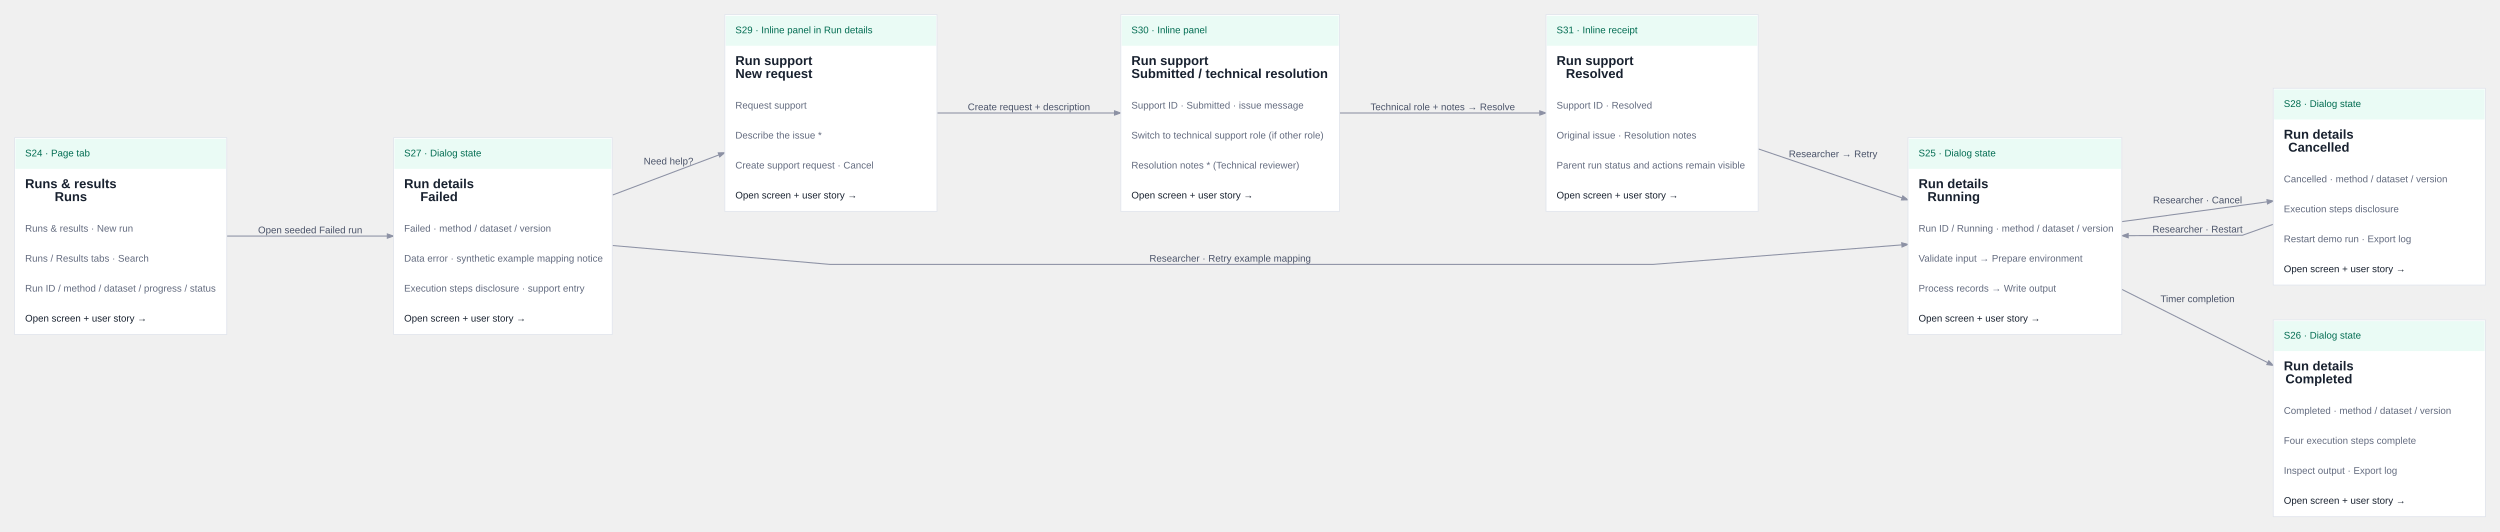
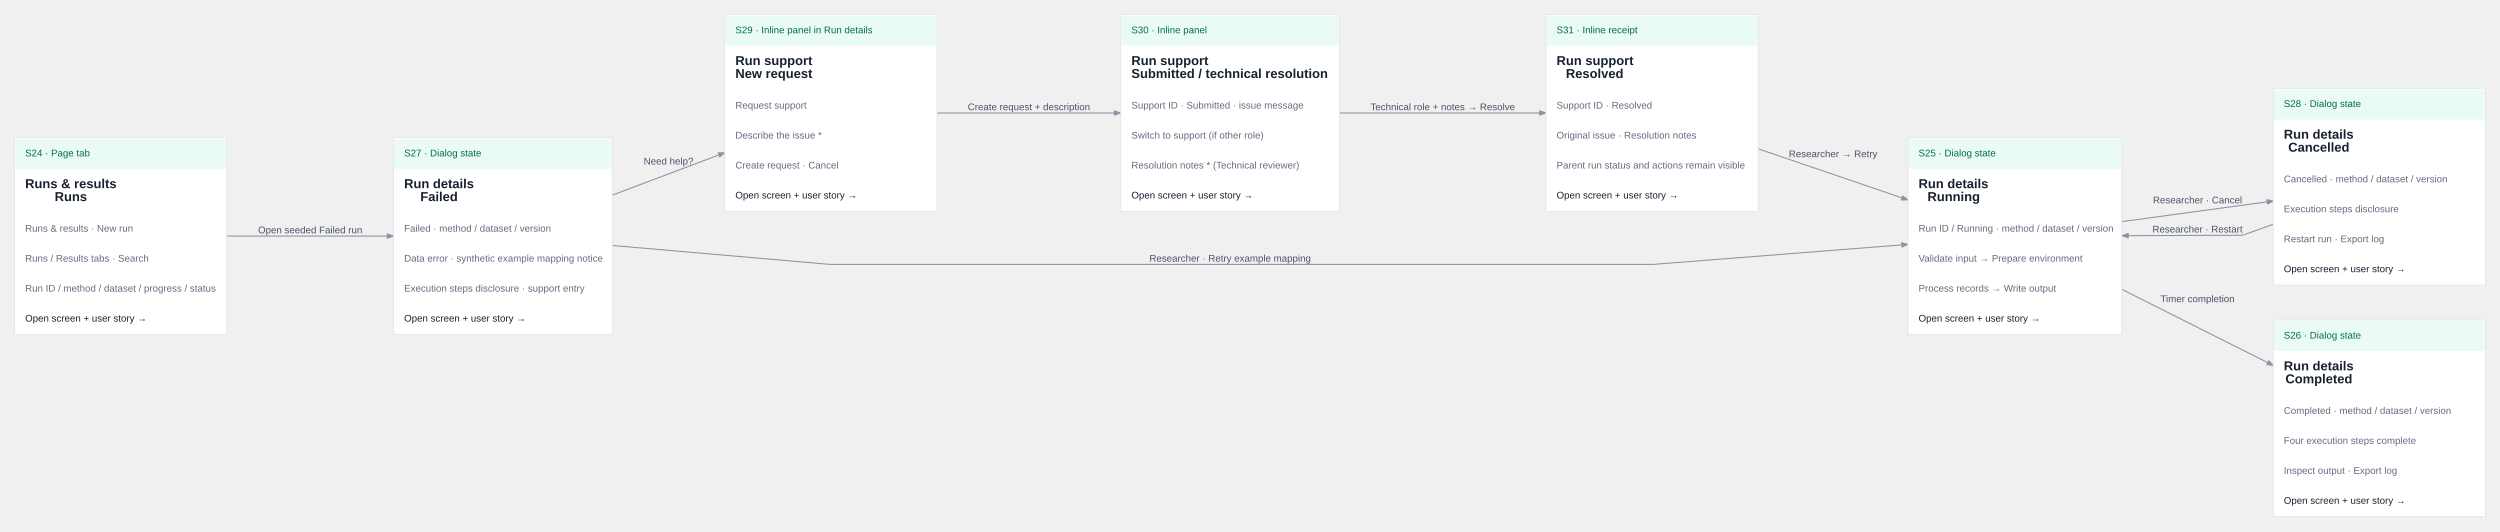
<svg xmlns="http://www.w3.org/2000/svg" xmlns:xlink="http://www.w3.org/1999/xlink" width="3087pt" height="656pt" viewBox="0.00 0.00 3087.00 656.00">
  <g id="graph0" class="graph" transform="scale(1 1) rotate(0) translate(18 638)">
    <g id="edge1" class="edge">
      <g id="a_edge1">
        <a xlink:title="Open seeded Failed run">
          <path fill="none" stroke="#8c91a4" stroke-width="1.3" d="M262.3,-346.5C323.78,-346.5 397.27,-346.5 460.15,-346.5" />
          <polygon fill="#8c91a4" stroke="#8c91a4" stroke-width="1.3" points="460.27,-349.13 467.77,-346.5 460.27,-343.88 460.27,-349.13" />
        </a>
      </g>
      <text text-anchor="middle" x="365" y="-349.9" font-family="Arial" font-size="12.00" fill="#495268">Open seeded Failed run</text>
    </g>
    <g id="edge3" class="edge">
      <g id="a_edge3">
        <a xlink:title="Need help?">
          <path fill="none" stroke="#8c91a4" stroke-width="1.3" d="M738.19,-397.11C780.49,-413.07 827.25,-430.7 869.76,-446.74" />
          <polygon fill="#8c91a4" stroke="#8c91a4" stroke-width="1.3" points="868.87,-449.21 876.81,-449.4 870.72,-444.29 868.87,-449.21" />
        </a>
      </g>
      <text text-anchor="middle" x="807.5" y="-434.9" font-family="Arial" font-size="12.00" fill="#495268">Need help?</text>
    </g>
    <g id="edge2" class="edge">
      <g id="a_edge2">
        <a xlink:title="Researcher · Retry example mapping">
          <path fill="none" stroke="#8c91a4" stroke-width="1.3" d="M738.19,-334.85C855.43,-324.66 1007,-311.5 1007,-311.5 1007,-311.5 1007,-311.5 2023,-311.5 2023,-311.5 2199.23,-325.33 2330.13,-335.6" />
          <polygon fill="#8c91a4" stroke="#8c91a4" stroke-width="1.3" points="2330.22,-338.24 2337.9,-336.21 2330.63,-333.01 2330.22,-338.24" />
        </a>
      </g>
      <text text-anchor="middle" x="1501" y="-314.9" font-family="Arial" font-size="12.00" fill="#495268">Researcher · Retry example mapping</text>
    </g>
    <g id="edge4" class="edge">
      <g id="a_edge4">
        <a xlink:title="Create request + description">
          <path fill="none" stroke="#8c91a4" stroke-width="1.3" d="M1139.29,-498.5C1206.59,-498.5 1288.82,-498.5 1357.76,-498.5" />
          <polygon fill="#8c91a4" stroke="#8c91a4" stroke-width="1.3" points="1358.17,-501.13 1365.67,-498.5 1358.17,-495.88 1358.17,-501.13" />
        </a>
      </g>
      <text text-anchor="middle" x="1252.5" y="-501.9" font-family="Arial" font-size="12.00" fill="#495268">Create request + description</text>
    </g>
    <g id="edge5" class="edge">
      <g id="a_edge5">
        <a xlink:title="Technical role + notes → Resolve">
          <path fill="none" stroke="#8c91a4" stroke-width="1.3" d="M1636.33,-498.5C1712.12,-498.5 1806.64,-498.5 1883.01,-498.5" />
          <polygon fill="#8c91a4" stroke="#8c91a4" stroke-width="1.3" points="1883.32,-501.13 1890.82,-498.5 1883.32,-495.88 1883.32,-501.13" />
        </a>
      </g>
      <text text-anchor="middle" x="1763.5" y="-501.9" font-family="Arial" font-size="12.00" fill="#495268">Technical role + notes → Resolve</text>
    </g>
    <g id="edge6" class="edge">
      <g id="a_edge6">
        <a xlink:title="Researcher → Retry">
          <path fill="none" stroke="#8c91a4" stroke-width="1.3" d="M2153.2,-454.13C2208.93,-435.14 2274.06,-412.94 2330.65,-393.65" />
          <polygon fill="#8c91a4" stroke="#8c91a4" stroke-width="1.3" points="2331.61,-396.1 2337.87,-391.19 2329.92,-391.13 2331.61,-396.1" />
        </a>
      </g>
      <text text-anchor="middle" x="2245.5" y="-443.9" font-family="Arial" font-size="12.00" fill="#495268">Researcher → Retry</text>
    </g>
    <g id="edge7" class="edge">
      <g id="a_edge7">
        <a xlink:title="Researcher · Cancel">
          <path fill="none" stroke="#8c91a4" stroke-width="1.3" d="M2602.09,-364.35C2658.43,-372.02 2724.31,-380.99 2781.36,-388.76" />
          <polygon fill="#8c91a4" stroke="#8c91a4" stroke-width="1.3" points="2781.21,-391.39 2788.99,-389.8 2781.92,-386.19 2781.21,-391.39" />
        </a>
      </g>
      <text text-anchor="middle" x="2695.5" y="-386.9" font-family="Arial" font-size="12.00" fill="#495268">Researcher · Cancel</text>
    </g>
    <g id="edge9" class="edge">
      <g id="a_edge9">
        <a xlink:title="Timer completion">
          <path fill="none" stroke="#8c91a4" stroke-width="1.3" d="M2602.09,-280.66C2658.66,-252.25 2724.85,-219.01 2782.06,-190.27" />
          <polygon fill="#8c91a4" stroke="#8c91a4" stroke-width="1.3" points="2783.47,-192.5 2788.99,-186.79 2781.11,-187.81 2783.47,-192.5" />
        </a>
      </g>
      <text text-anchor="middle" x="2695.5" y="-264.9" font-family="Arial" font-size="12.00" fill="#495268">Timer completion</text>
    </g>
    <g id="edge8" class="edge">
      <g id="a_edge8">
        <a xlink:title="Researcher · Restart">
          <path fill="none" stroke="#8c91a4" stroke-width="1.3" d="M2788.7,-360.97C2766.8,-353.14 2751,-347.5 2751,-347.5 2751,-347.5 2680.38,-347.25 2610.07,-347" />
          <polygon fill="#8c91a4" stroke="#8c91a4" stroke-width="1.3" points="2609.9,-344.37 2602.39,-346.97 2609.88,-349.62 2609.9,-344.37" />
        </a>
      </g>
      <text text-anchor="middle" x="2695.5" y="-350.9" font-family="Arial" font-size="12.00" fill="#495268">Researcher · Restart</text>
    </g>
    <g id="node-S24" class="node">
      <g id="a_node-S24">
        <a xlink:href="#screen=S24&amp;journey=F08" xlink:title="Runs &amp; results · Runs">
          <polygon fill="white" stroke="transparent" points="0,-225 0,-468 262,-468 262,-225 0,-225" />
          <polygon fill="#eafbf5" stroke="transparent" points="1,-429.5 1,-466.5 261,-466.5 261,-429.5 1,-429.5" />
          <text text-anchor="start" x="13" y="-444.9" font-family="Arial" font-size="12.00" fill="#006b50">S24 · Page tab</text>
          <text text-anchor="start" x="13" y="-405.7" font-family="Arial" font-weight="bold" font-size="16.00" fill="#18212f">Runs &amp; results</text>
          <text text-anchor="start" x="49.5" y="-389.7" font-family="Arial" font-weight="bold" font-size="16.00" fill="#18212f">Runs</text>
          <text text-anchor="start" x="13" y="-351.9" font-family="Arial" font-size="12.00" fill="#626a7e">Runs &amp; results · New run</text>
          <text text-anchor="start" x="13" y="-314.9" font-family="Arial" font-size="12.00" fill="#626a7e">Runs / Results tabs · Search</text>
          <text text-anchor="start" x="13" y="-277.9" font-family="Arial" font-size="12.00" fill="#626a7e">Run ID / method / dataset / progress / status</text>
          <text text-anchor="start" x="13" y="-240.9" font-family="Arial" font-size="12.00" fill="#18212f">Open screen + user story →</text>
          <polygon fill="none" stroke="#e0e4ec" points="0,-225 0,-468 262,-468 262,-225 0,-225" />
        </a>
      </g>
    </g>
    <g id="node-S27" class="node">
      <g id="a_node-S27">
        <a xlink:href="#screen=S27&amp;journey=F08" xlink:title="Run details · Failed">
          <polygon fill="white" stroke="transparent" points="468,-225 468,-468 738,-468 738,-225 468,-225" />
          <polygon fill="#eafbf5" stroke="transparent" points="469,-429.5 469,-466.5 737,-466.5 737,-429.5 469,-429.5" />
          <text text-anchor="start" x="481" y="-444.9" font-family="Arial" font-size="12.00" fill="#006b50">S27 · Dialog state</text>
          <text text-anchor="start" x="481" y="-405.7" font-family="Arial" font-weight="bold" font-size="16.00" fill="#18212f">Run details</text>
          <text text-anchor="start" x="501" y="-389.7" font-family="Arial" font-weight="bold" font-size="16.00" fill="#18212f">Failed</text>
          <text text-anchor="start" x="481" y="-351.9" font-family="Arial" font-size="12.00" fill="#626a7e">Failed · method / dataset / version</text>
          <text text-anchor="start" x="481" y="-314.9" font-family="Arial" font-size="12.00" fill="#626a7e">Data error · synthetic example mapping notice</text>
          <text text-anchor="start" x="481" y="-277.9" font-family="Arial" font-size="12.00" fill="#626a7e">Execution steps disclosure · support entry</text>
          <text text-anchor="start" x="481" y="-240.9" font-family="Arial" font-size="12.00" fill="#18212f">Open screen + user story →</text>
          <polygon fill="none" stroke="#e0e4ec" points="468,-225 468,-468 738,-468 738,-225 468,-225" />
        </a>
      </g>
    </g>
    <g id="node-S29" class="node">
      <g id="a_node-S29">
        <a xlink:href="#screen=S29&amp;journey=F08" xlink:title="Run support · New request">
          <polygon fill="white" stroke="transparent" points="877,-377 877,-620 1139,-620 1139,-377 877,-377" />
          <polygon fill="#eafbf5" stroke="transparent" points="878,-581.5 878,-618.5 1138,-618.5 1138,-581.5 878,-581.5" />
          <text text-anchor="start" x="890" y="-596.9" font-family="Arial" font-size="12.00" fill="#006b50">S29 · Inline panel in Run details</text>
          <text text-anchor="start" x="890" y="-557.7" font-family="Arial" font-weight="bold" font-size="16.00" fill="#18212f">Run support</text>
          <text text-anchor="start" x="890" y="-541.7" font-family="Arial" font-weight="bold" font-size="16.00" fill="#18212f">New request</text>
          <text text-anchor="start" x="890" y="-503.9" font-family="Arial" font-size="12.00" fill="#626a7e">Request support</text>
          <text text-anchor="start" x="890" y="-466.9" font-family="Arial" font-size="12.00" fill="#626a7e">Describe the issue *</text>
-           <text text-anchor="start" x="890" y="-429.9" font-family="Arial" font-size="12.00" fill="#626a7e">Create support request · Cancel</text>
+           <text text-anchor="start" x="890" y="-429.9" font-family="Arial" font-size="12.00" fill="#626a7e">Create request · Cancel</text>
          <text text-anchor="start" x="890" y="-392.9" font-family="Arial" font-size="12.00" fill="#18212f">Open screen + user story →</text>
          <polygon fill="none" stroke="#e0e4ec" points="877,-377 877,-620 1139,-620 1139,-377 877,-377" />
        </a>
      </g>
    </g>
    <g id="node-S30" class="node">
      <g id="a_node-S30">
        <a xlink:href="#screen=S30&amp;journey=F08" xlink:title="Run support · Submitted / technical resolution">
          <polygon fill="white" stroke="transparent" points="1366,-377 1366,-620 1636,-620 1636,-377 1366,-377" />
          <polygon fill="#eafbf5" stroke="transparent" points="1367,-581.5 1367,-618.5 1635,-618.5 1635,-581.5 1367,-581.5" />
          <text text-anchor="start" x="1379" y="-596.9" font-family="Arial" font-size="12.00" fill="#006b50">S30 · Inline panel</text>
          <text text-anchor="start" x="1379" y="-557.7" font-family="Arial" font-weight="bold" font-size="16.00" fill="#18212f">Run support</text>
          <text text-anchor="start" x="1379" y="-541.7" font-family="Arial" font-weight="bold" font-size="16.00" fill="#18212f">Submitted / technical resolution</text>
          <text text-anchor="start" x="1379" y="-503.9" font-family="Arial" font-size="12.00" fill="#626a7e">Support ID · Submitted · issue message</text>
-           <text text-anchor="start" x="1379" y="-466.9" font-family="Arial" font-size="12.00" fill="#626a7e">Switch to technical support role (if other role)</text>
+           <text text-anchor="start" x="1379" y="-466.9" font-family="Arial" font-size="12.00" fill="#626a7e">Switch to support (if other role)</text>
          <text text-anchor="start" x="1379" y="-429.9" font-family="Arial" font-size="12.00" fill="#626a7e">Resolution notes * (Technical reviewer)</text>
          <text text-anchor="start" x="1379" y="-392.9" font-family="Arial" font-size="12.00" fill="#18212f">Open screen + user story →</text>
          <polygon fill="none" stroke="#e0e4ec" points="1366,-377 1366,-620 1636,-620 1636,-377 1366,-377" />
        </a>
      </g>
    </g>
    <g id="node-S31" class="node">
      <g id="a_node-S31">
        <a xlink:href="#screen=S31&amp;journey=F08" xlink:title="Run support · Resolved">
          <polygon fill="white" stroke="transparent" points="1891,-377 1891,-620 2153,-620 2153,-377 1891,-377" />
          <polygon fill="#eafbf5" stroke="transparent" points="1892,-581.5 1892,-618.5 2152,-618.5 2152,-581.5 1892,-581.5" />
          <text text-anchor="start" x="1904" y="-596.9" font-family="Arial" font-size="12.00" fill="#006b50">S31 · Inline receipt</text>
          <text text-anchor="start" x="1904" y="-557.7" font-family="Arial" font-weight="bold" font-size="16.00" fill="#18212f">Run support</text>
          <text text-anchor="start" x="1915.5" y="-541.7" font-family="Arial" font-weight="bold" font-size="16.00" fill="#18212f">Resolved</text>
          <text text-anchor="start" x="1904" y="-503.9" font-family="Arial" font-size="12.00" fill="#626a7e">Support ID · Resolved</text>
          <text text-anchor="start" x="1904" y="-466.9" font-family="Arial" font-size="12.00" fill="#626a7e">Original issue · Resolution notes</text>
          <text text-anchor="start" x="1904" y="-429.9" font-family="Arial" font-size="12.00" fill="#626a7e">Parent run status and actions remain visible</text>
          <text text-anchor="start" x="1904" y="-392.9" font-family="Arial" font-size="12.00" fill="#18212f">Open screen + user story →</text>
          <polygon fill="none" stroke="#e0e4ec" points="1891,-377 1891,-620 2153,-620 2153,-377 1891,-377" />
        </a>
      </g>
    </g>
    <g id="node-S25" class="node">
      <g id="a_node-S25">
        <a xlink:href="#screen=S25&amp;journey=F08" xlink:title="Run details · Running">
          <polygon fill="white" stroke="transparent" points="2338,-225 2338,-468 2602,-468 2602,-225 2338,-225" />
          <polygon fill="#eafbf5" stroke="transparent" points="2339,-429.5 2339,-466.5 2601,-466.5 2601,-429.5 2339,-429.5" />
          <text text-anchor="start" x="2351" y="-444.9" font-family="Arial" font-size="12.00" fill="#006b50">S25 · Dialog state</text>
          <text text-anchor="start" x="2351" y="-405.7" font-family="Arial" font-weight="bold" font-size="16.00" fill="#18212f">Run details</text>
          <text text-anchor="start" x="2362" y="-389.7" font-family="Arial" font-weight="bold" font-size="16.00" fill="#18212f">Running</text>
          <text text-anchor="start" x="2351" y="-351.9" font-family="Arial" font-size="12.00" fill="#626a7e">Run ID / Running · method / dataset / version</text>
          <text text-anchor="start" x="2351" y="-314.9" font-family="Arial" font-size="12.00" fill="#626a7e">Validate input → Prepare environment</text>
          <text text-anchor="start" x="2351" y="-277.9" font-family="Arial" font-size="12.00" fill="#626a7e">Process records → Write output</text>
          <text text-anchor="start" x="2351" y="-240.9" font-family="Arial" font-size="12.00" fill="#18212f">Open screen + user story →</text>
          <polygon fill="none" stroke="#e0e4ec" points="2338,-225 2338,-468 2602,-468 2602,-225 2338,-225" />
        </a>
      </g>
    </g>
    <g id="node-S28" class="node">
      <g id="a_node-S28">
        <a xlink:href="#screen=S28&amp;journey=F08" xlink:title="Run details · Cancelled">
          <polygon fill="white" stroke="transparent" points="2789,-286 2789,-529 3051,-529 3051,-286 2789,-286" />
          <polygon fill="#eafbf5" stroke="transparent" points="2790,-490.5 2790,-527.5 3050,-527.5 3050,-490.5 2790,-490.5" />
          <text text-anchor="start" x="2802" y="-505.9" font-family="Arial" font-size="12.00" fill="#006b50">S28 · Dialog state</text>
          <text text-anchor="start" x="2802" y="-466.7" font-family="Arial" font-weight="bold" font-size="16.00" fill="#18212f">Run details</text>
          <text text-anchor="start" x="2807.5" y="-450.7" font-family="Arial" font-weight="bold" font-size="16.00" fill="#18212f">Cancelled</text>
          <text text-anchor="start" x="2802" y="-412.9" font-family="Arial" font-size="12.00" fill="#626a7e">Cancelled · method / dataset / version</text>
          <text text-anchor="start" x="2802" y="-375.9" font-family="Arial" font-size="12.00" fill="#626a7e">Execution steps disclosure</text>
-           <text text-anchor="start" x="2802" y="-338.9" font-family="Arial" font-size="12.00" fill="#626a7e">Restart demo run · Export log</text>
+           <text text-anchor="start" x="2802" y="-338.9" font-family="Arial" font-size="12.00" fill="#626a7e">Restart run · Export log</text>
          <text text-anchor="start" x="2802" y="-301.9" font-family="Arial" font-size="12.00" fill="#18212f">Open screen + user story →</text>
          <polygon fill="none" stroke="#e0e4ec" points="2789,-286 2789,-529 3051,-529 3051,-286 2789,-286" />
        </a>
      </g>
    </g>
    <g id="node-S26" class="node">
      <g id="a_node-S26">
        <a xlink:href="#screen=S26&amp;journey=F08" xlink:title="Run details · Completed">
          <polygon fill="white" stroke="transparent" points="2789,0 2789,-243 3051,-243 3051,0 2789,0" />
          <polygon fill="#eafbf5" stroke="transparent" points="2790,-204.5 2790,-241.5 3050,-241.5 3050,-204.5 2790,-204.5" />
          <text text-anchor="start" x="2802" y="-219.9" font-family="Arial" font-size="12.00" fill="#006b50">S26 · Dialog state</text>
          <text text-anchor="start" x="2802" y="-180.7" font-family="Arial" font-weight="bold" font-size="16.00" fill="#18212f">Run details</text>
          <text text-anchor="start" x="2804" y="-164.7" font-family="Arial" font-weight="bold" font-size="16.00" fill="#18212f">Completed</text>
          <text text-anchor="start" x="2802" y="-126.9" font-family="Arial" font-size="12.00" fill="#626a7e">Completed · method / dataset / version</text>
          <text text-anchor="start" x="2802" y="-89.9" font-family="Arial" font-size="12.00" fill="#626a7e">Four execution steps complete</text>
          <text text-anchor="start" x="2802" y="-52.9" font-family="Arial" font-size="12.00" fill="#626a7e">Inspect output · Export log</text>
          <text text-anchor="start" x="2802" y="-15.9" font-family="Arial" font-size="12.00" fill="#18212f">Open screen + user story →</text>
          <polygon fill="none" stroke="#e0e4ec" points="2789,0 2789,-243 3051,-243 3051,0 2789,0" />
        </a>
      </g>
    </g>
  </g>
</svg>
